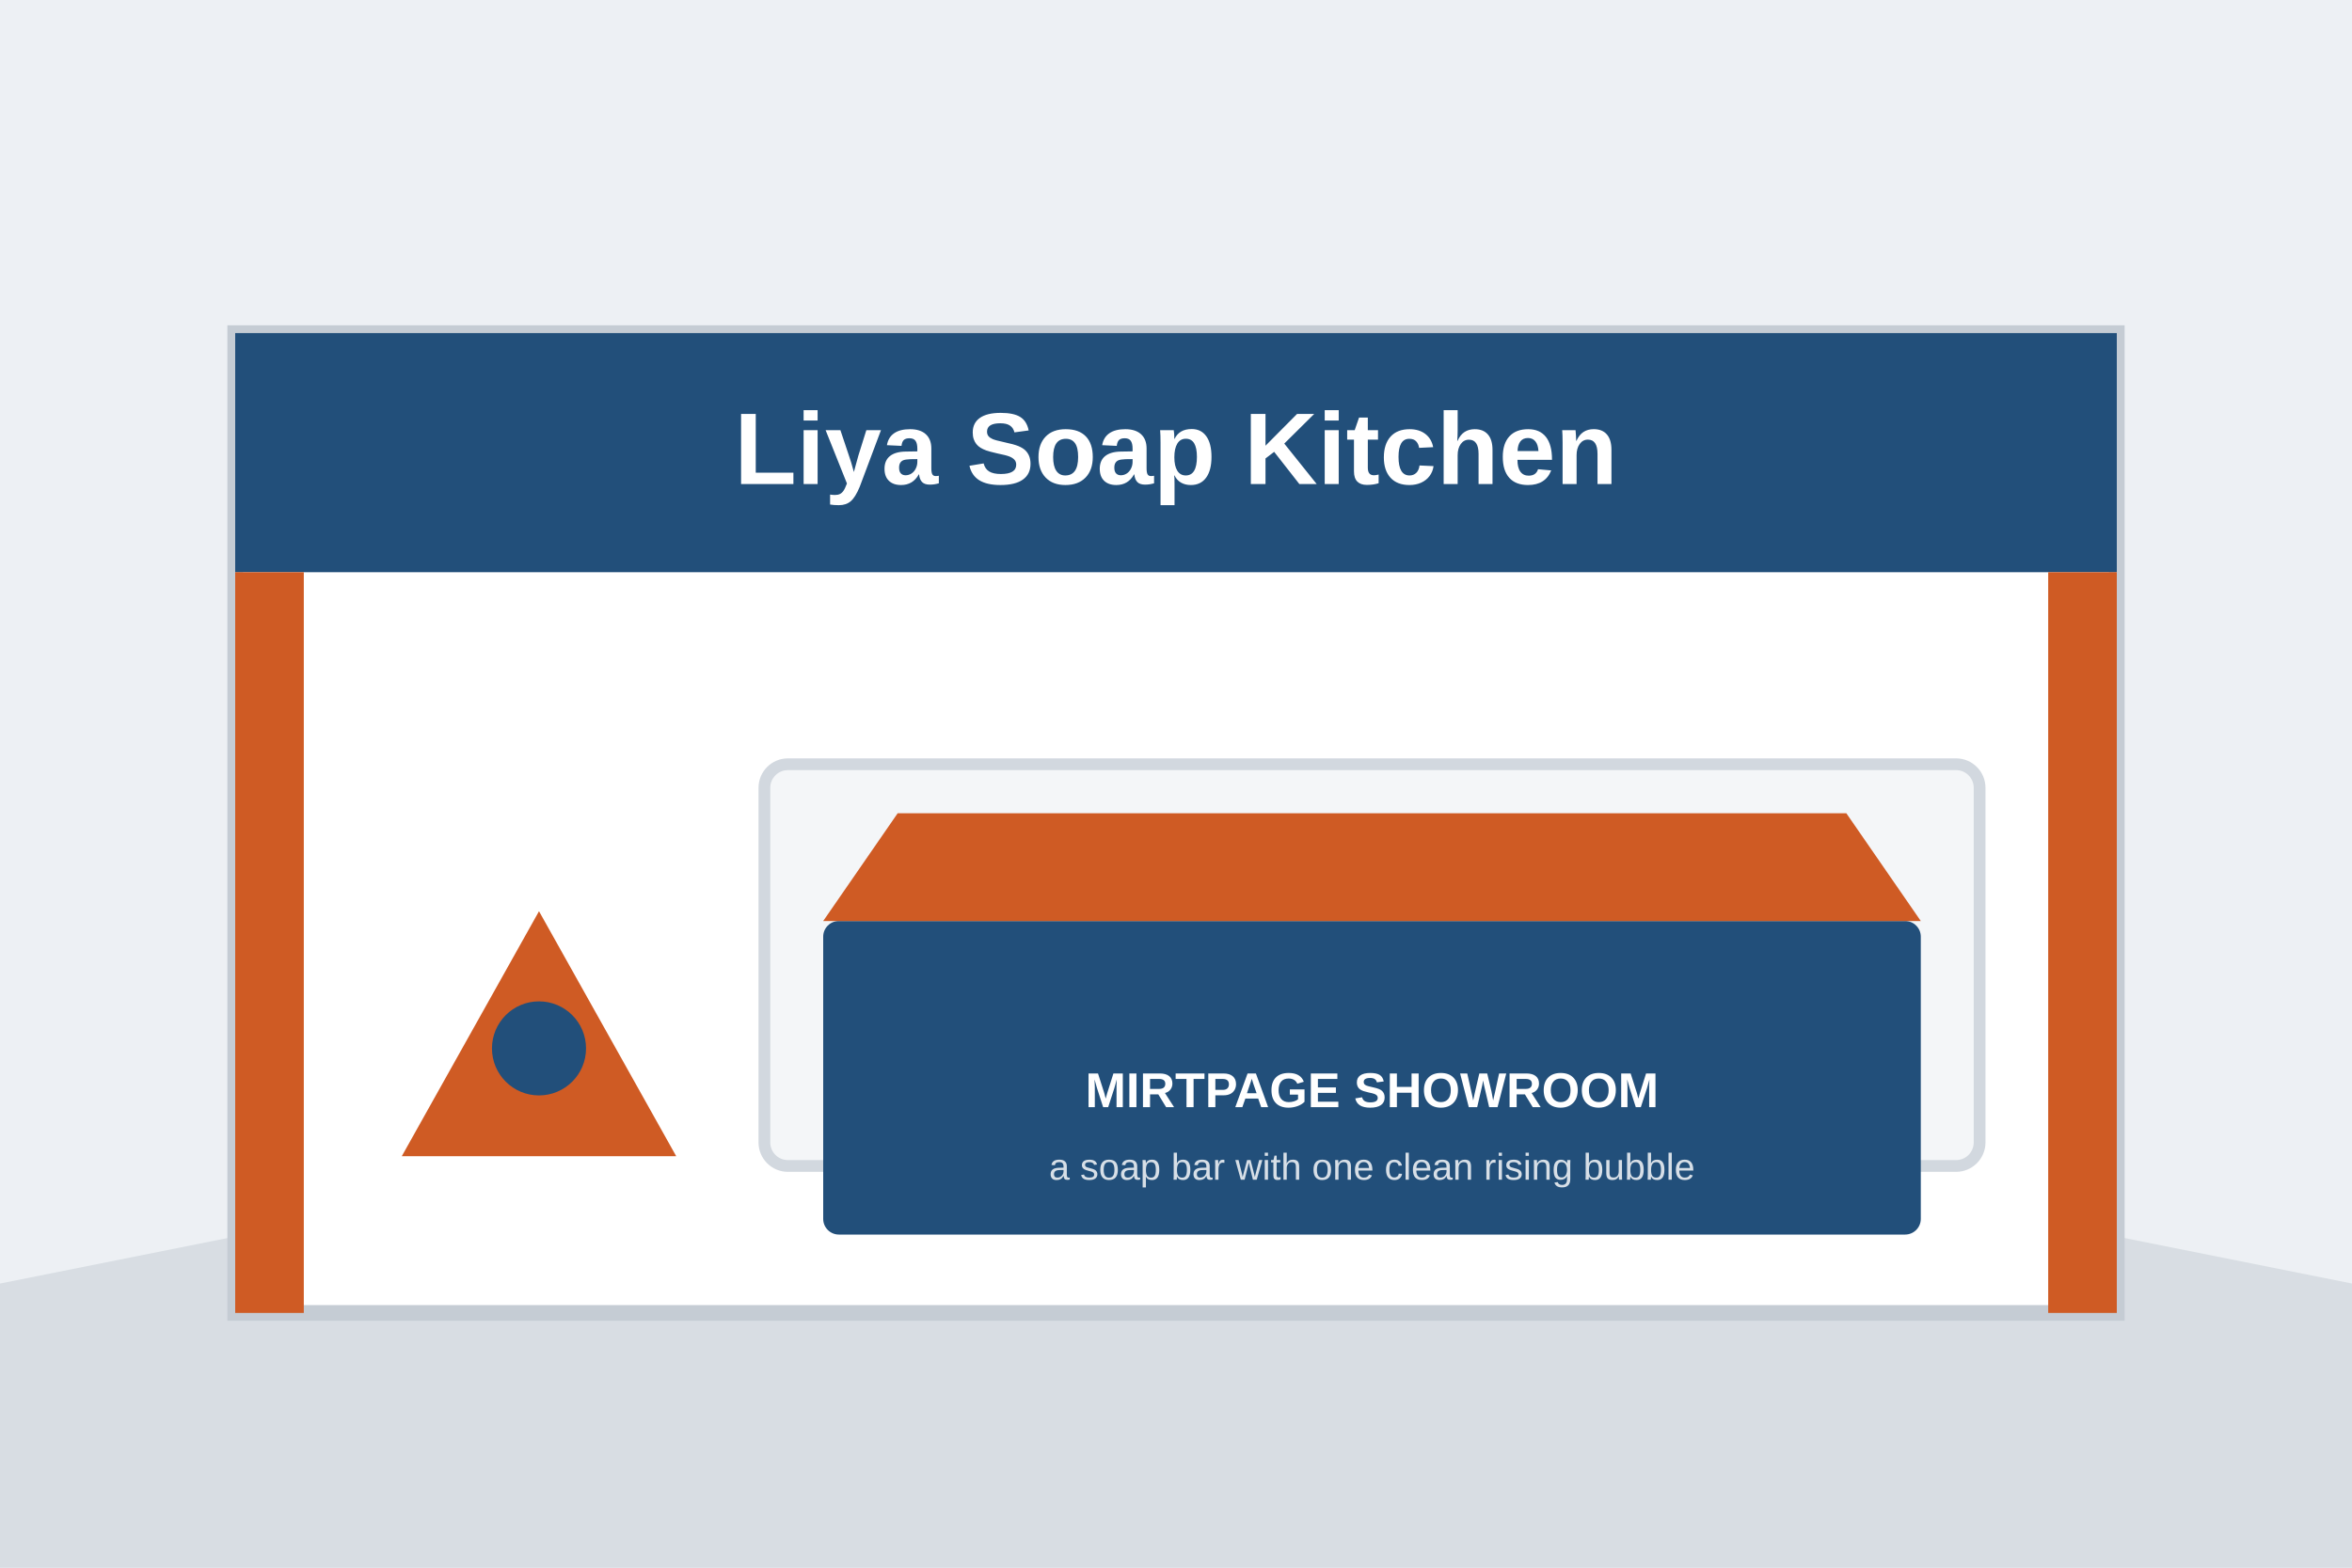
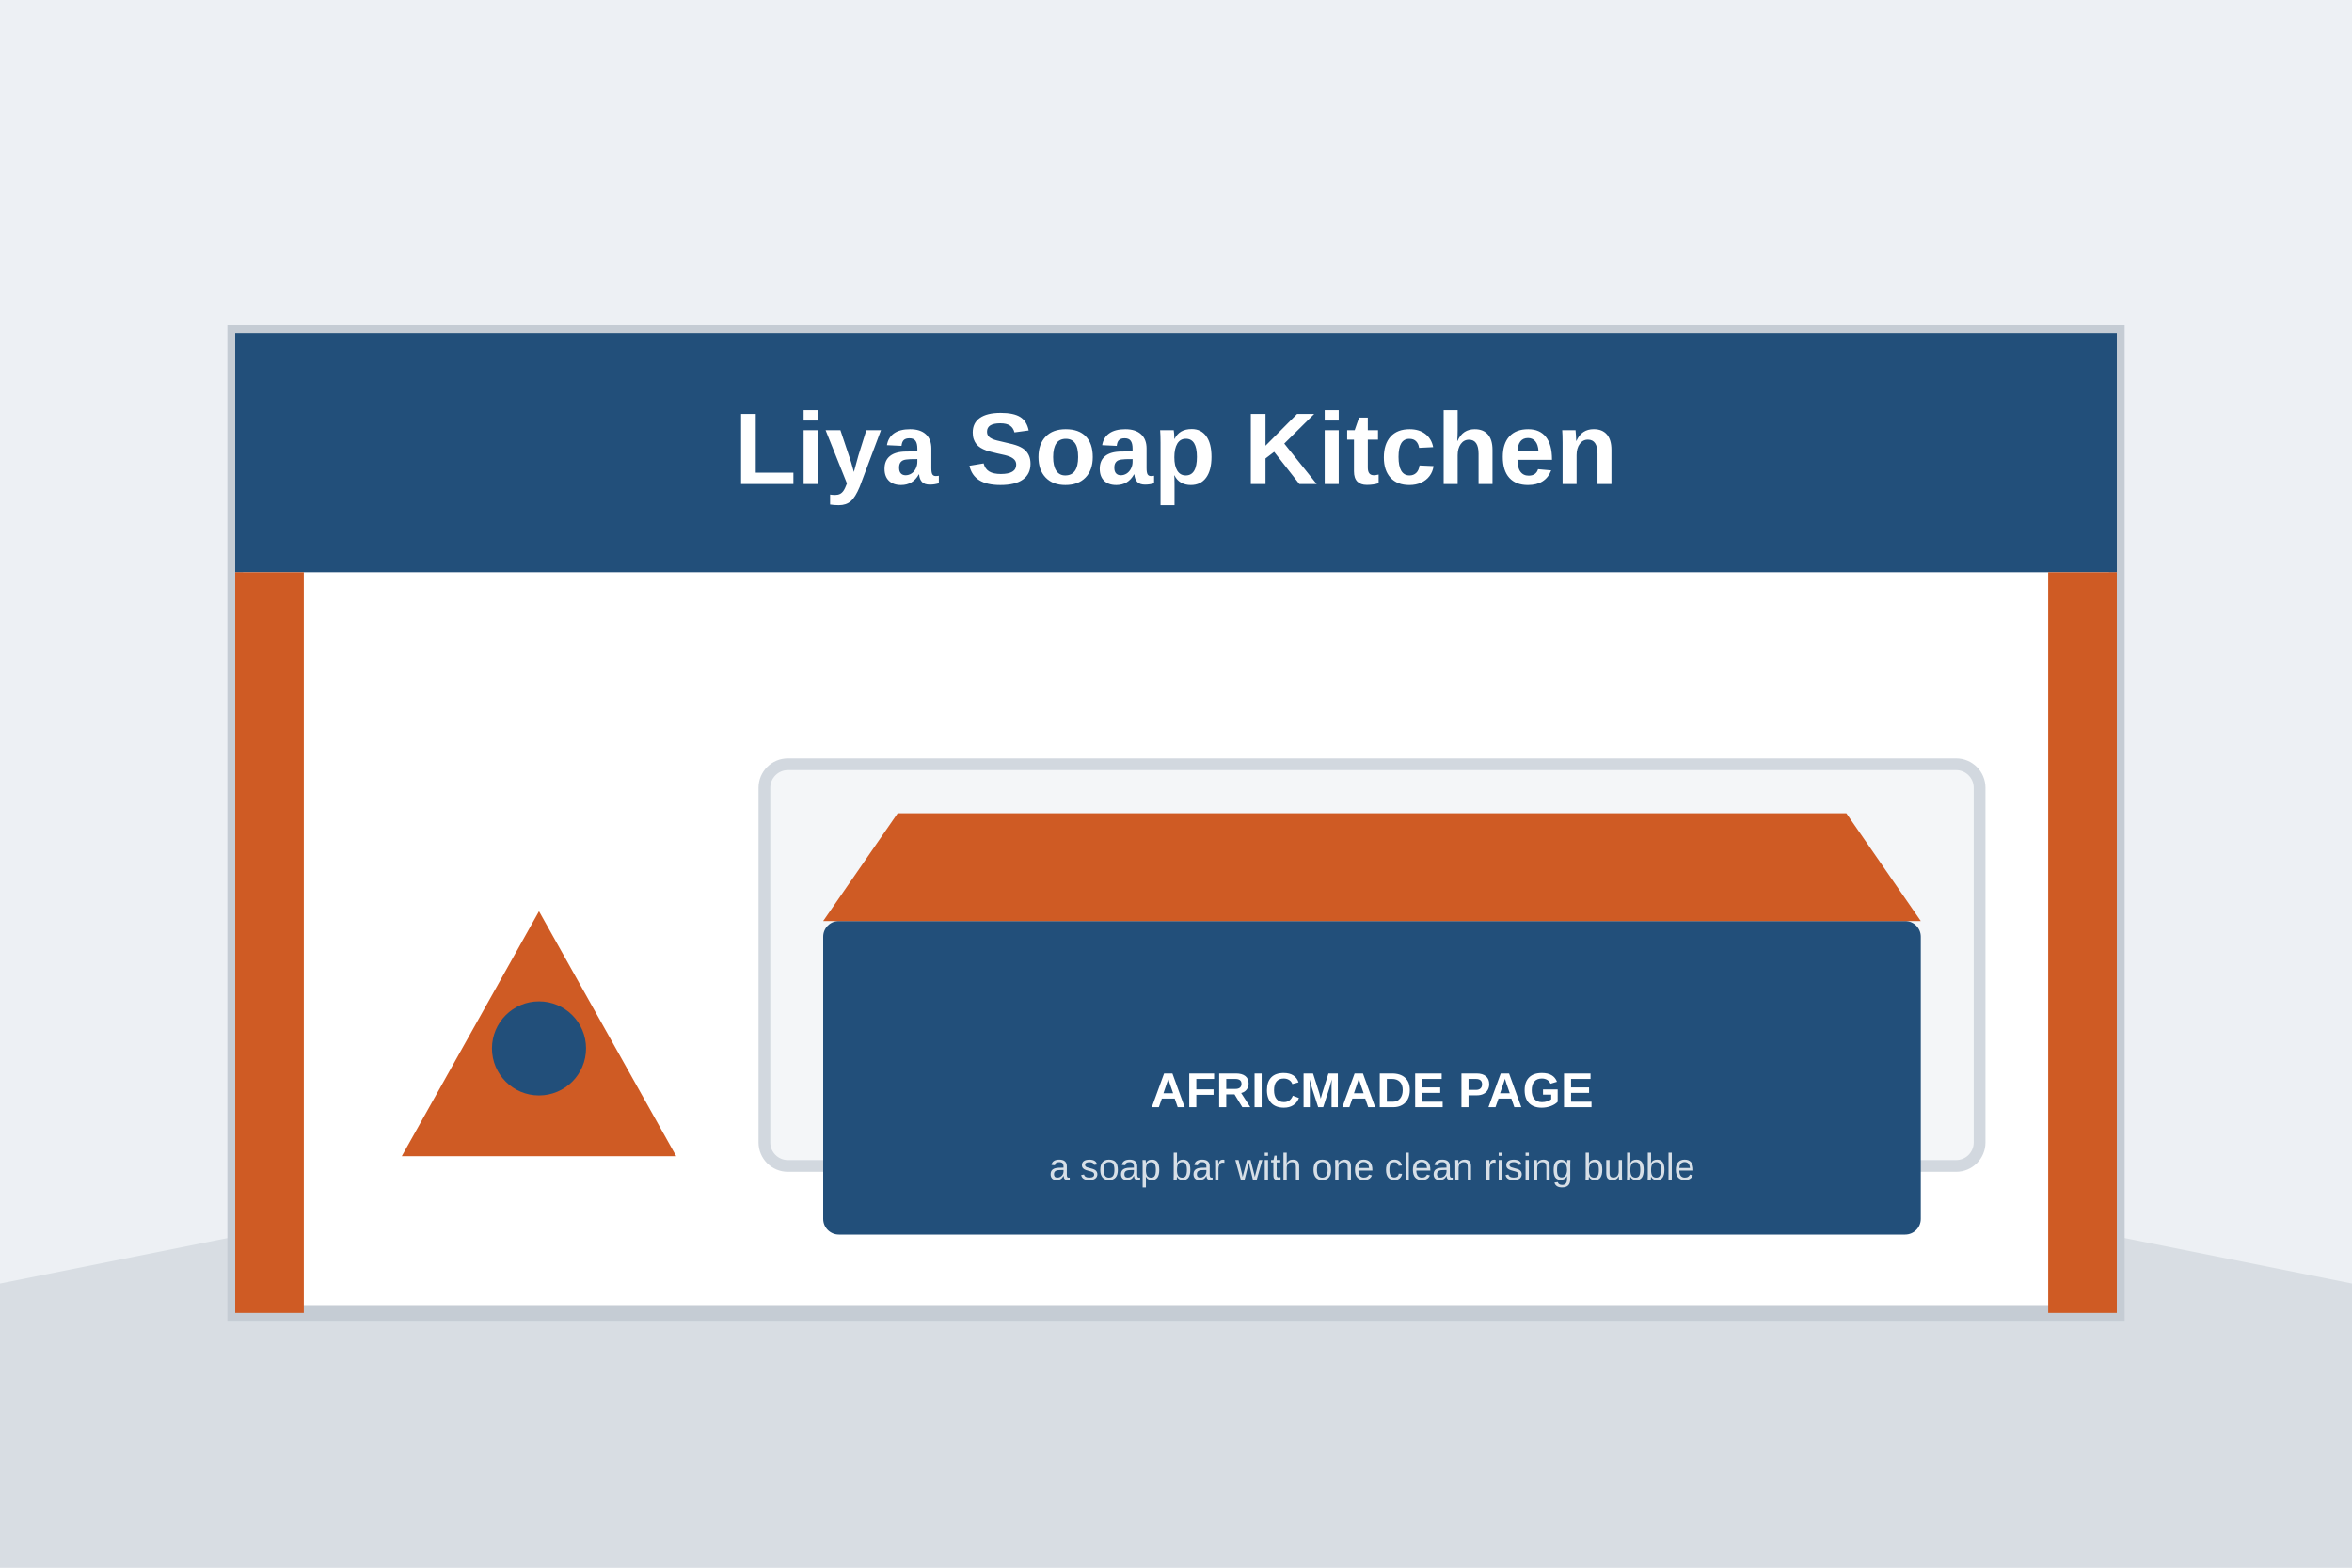
<svg xmlns="http://www.w3.org/2000/svg" viewBox="0 0 1200 800" role="img" aria-label="Illustrative booth for Liya Soap Kitchen">
  <rect width="1200" height="800" fill="#edf0f4" />
  <path d="M0 655L600 535l600 120v145H0z" fill="#d8dde3" />
  <path d="M120 170h960v500H120z" fill="#ffffff" stroke="#c5ccd4" stroke-width="8" />
  <path d="M120 170h960v122H120z" fill="#224f7a" />
  <path d="M120 292h35v378h-35zM1045 292h35v378h-35z" fill="#cf5b24" />
  <rect x="390" y="390" width="620" height="205" rx="12" fill="#f4f6f8" stroke="#d2d8df" stroke-width="6" />
  <rect x="420" y="470" width="560" height="160" rx="8" fill="#224f7a" />
  <path d="M420 470h560l-38-55H458z" fill="#cf5b24" />
  <path d="M205 590l70-125 70 125z" fill="#cf5b24" />
  <circle cx="275" cy="535" r="24" fill="#224f7a" />
  <text x="600" y="247" text-anchor="middle" font-family="Arial, Helvetica, sans-serif" font-size="52" font-weight="800" fill="#ffffff">Liya Soap Kitchen</text>
-   <text x="700" y="565" text-anchor="middle" font-family="Arial, Helvetica, sans-serif" font-size="25" font-weight="700" fill="#ffffff">MIRTPAGE SHOWROOM</text>
+   <text x="700" y="565" text-anchor="middle" font-family="Arial, Helvetica, sans-serif" font-size="25" font-weight="700" fill="#ffffff">AFRICMADE PAGE</text>
  <text x="700" y="602" text-anchor="middle" font-family="Arial, Helvetica, sans-serif" font-size="19" fill="#ffffff" opacity=".82">a soap bar with one clean rising bubble</text>
</svg>
